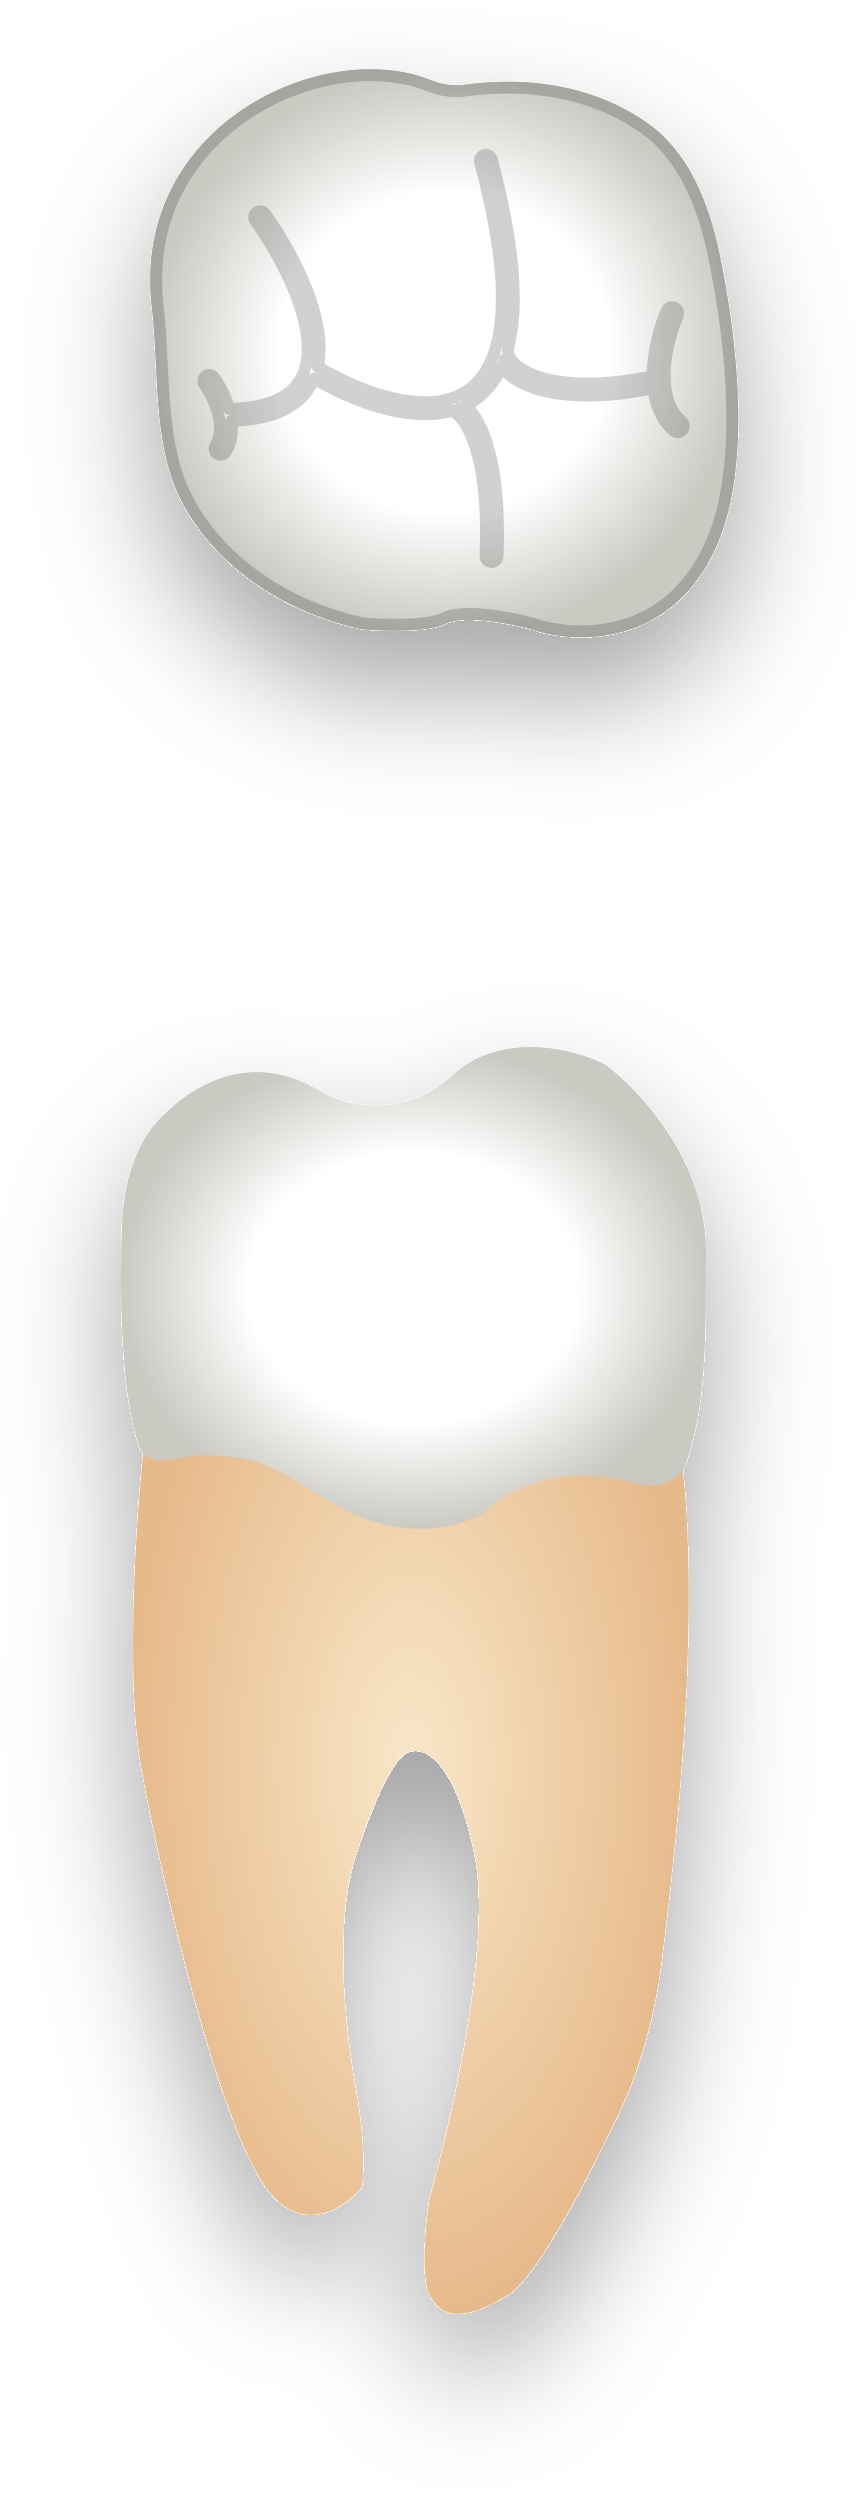
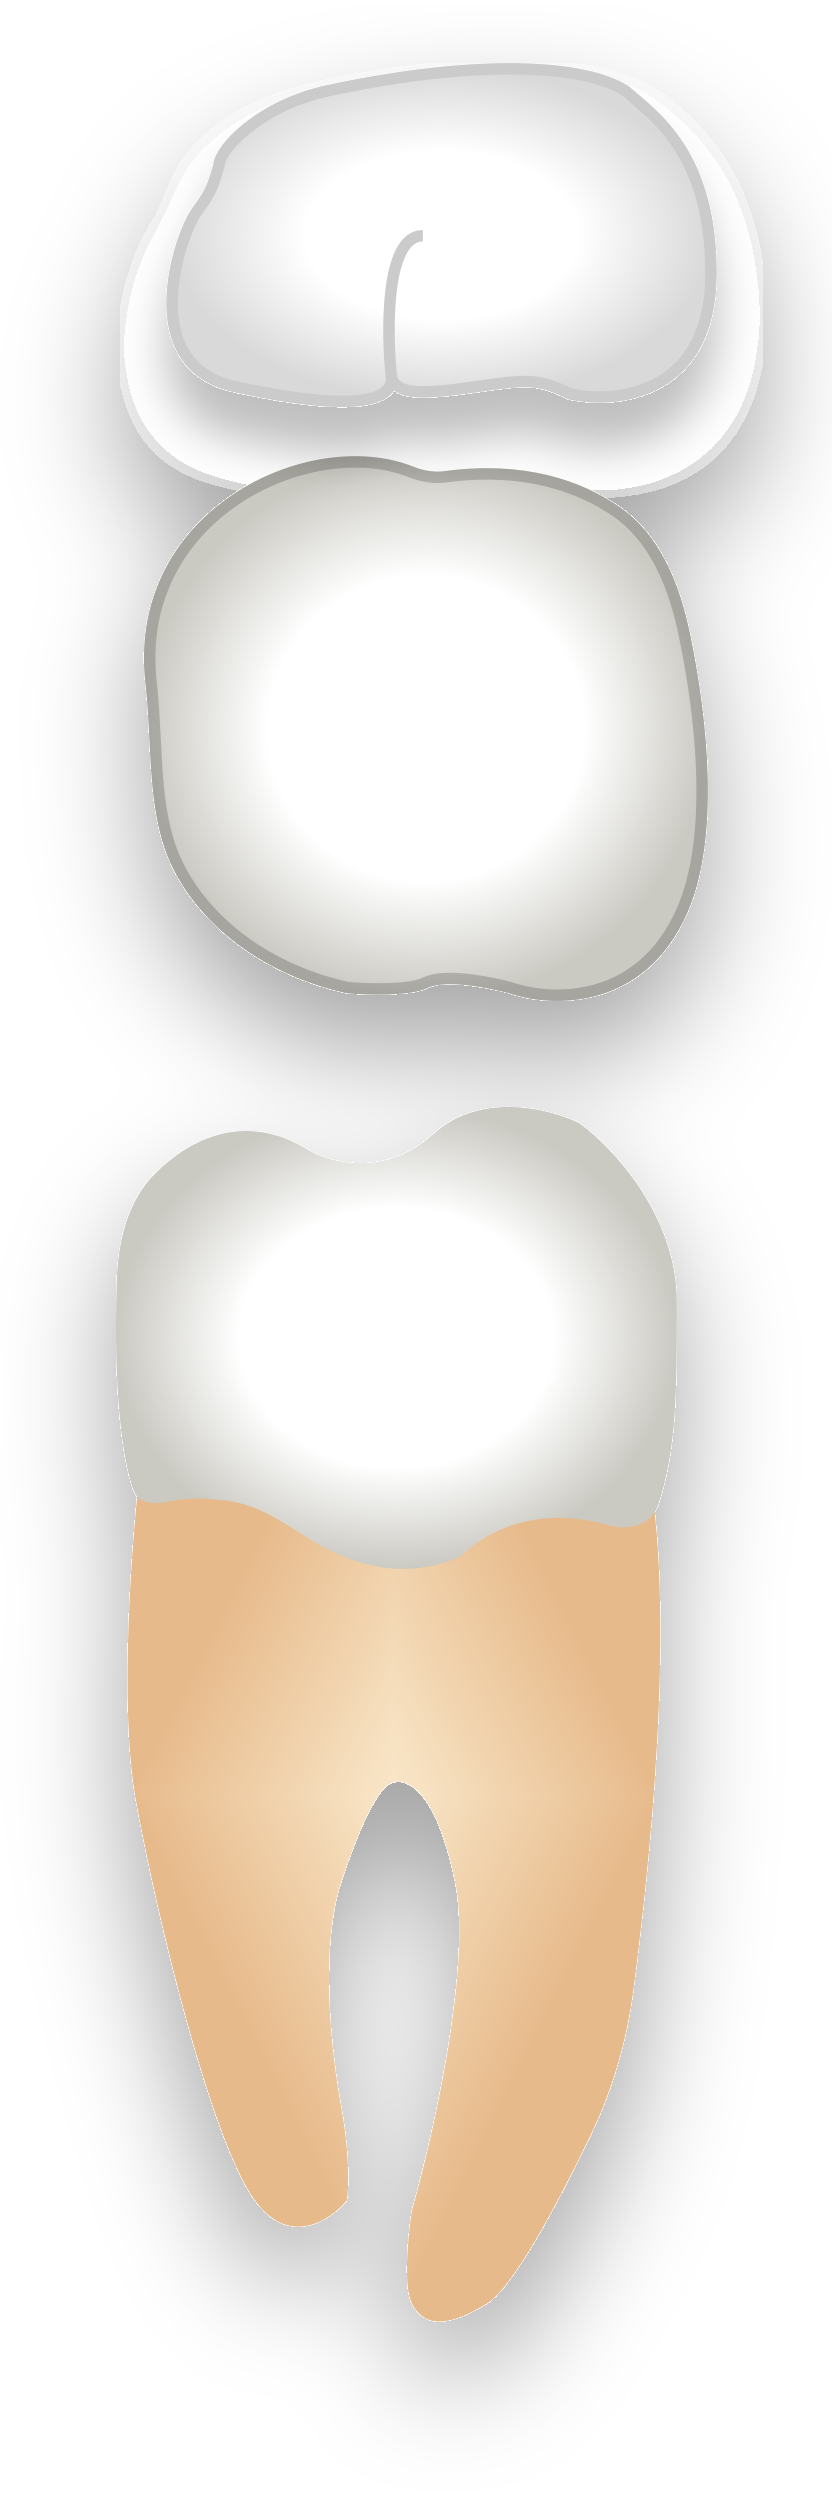
- <svg xmlns="http://www.w3.org/2000/svg" width="72" height="209" viewBox="0 0 72 209" fill="none">
+ <svg xmlns="http://www.w3.org/2000/svg" width="73" height="218" viewBox="0 0 73 218" fill="none">
  <g filter="url(#filter0_d_513_1921)">
-     <path d="M11.844 147.948C10.334 139.642 11.529 124.666 12.316 118.216L29.771 101.698C36.219 101.541 51.567 101.038 55.719 115.385C59.218 127.479 57.041 150.707 55.235 164.488C54.661 168.867 53.441 173.136 51.529 177.117C48.571 183.277 44.716 190.459 42.509 191.839C38.735 194.198 36.848 193.726 35.904 191.839C35.149 190.329 35.59 185.861 35.904 183.816C37.791 177.209 41.188 162.201 39.678 155.027C37.791 146.061 34.961 146.061 34.017 146.533C33.074 147.005 31.658 149.364 29.771 155.027C27.884 160.691 28.828 169.658 29.771 174.849C30.526 179.002 30.4 181.928 30.243 182.872C28.828 184.602 25.242 187.025 22.223 182.872C18.449 177.681 13.731 158.331 11.844 147.948Z" fill="url(#paint0_diamond_513_1921)" />
-     <path d="M10.181 102.721C9.875 112.713 10.7 118.218 11.611 120.894C12.062 122.217 13.54 122.203 14.905 121.901C16.428 121.565 18.343 121.648 20.081 121.907C22.805 122.313 25.053 124.03 27.409 125.458C30.974 127.62 35.604 128.804 40.149 126.706C44.372 122.763 49.558 122.952 53.16 124.021C54.854 124.523 56.847 123.908 57.397 122.229C59.02 117.275 59.02 112.365 59.02 104.525C59.02 96.974 53.358 90.996 50.528 88.951C48.011 87.692 41.941 86.119 37.79 89.895C33.638 93.67 28.826 92.412 26.939 91.311C21.469 87.923 16.734 90.185 13.6 93.257C11.119 95.689 10.287 99.248 10.181 102.721Z" fill="url(#paint1_radial_513_1921)" />
-     <path d="M12.684 25.674C10.914 10.501 26.956 3.067 36.005 6.679C36.88 7.029 37.828 7.207 38.761 7.081C45.686 6.148 50.67 7.891 54.004 10.186C57.597 12.658 59.271 16.955 60.162 21.224C61.732 28.745 62.792 39.025 59.962 45.537C56.188 54.221 48.011 53.875 44.394 52.616C42.664 52.144 38.827 51.389 37.317 52.144C35.807 52.899 31.97 52.773 30.241 52.616C21.41 50.653 16.087 45.062 14.348 39.963C12.852 35.573 13.222 30.28 12.684 25.674Z" fill="url(#paint2_radial_513_1921)" />
-     <path d="M38.409 34.128C39.701 35.113 41.413 38.435 41.091 46.481M42.174 30.067C43.131 31.965 47.399 33.453 54.58 31.958M55.065 31.351C55.053 32.993 55.453 34.592 56.66 35.626M22.155 17.874C21.995 17.649 21.683 17.597 21.458 17.758C21.233 17.918 21.181 18.23 21.342 18.455C22.552 20.151 23.856 22.372 24.724 24.615C25.599 26.877 25.997 29.075 25.511 30.769C25.226 31.765 24.633 32.6 23.609 33.198C22.61 33.781 21.172 34.154 19.156 34.181C18.854 33.102 18.321 32.137 17.91 31.56C17.749 31.336 17.437 31.284 17.212 31.444C16.987 31.605 16.935 31.917 17.096 32.142C17.461 32.652 17.95 33.542 18.211 34.517C18.474 35.498 18.484 36.479 18.017 37.257C17.875 37.494 17.952 37.801 18.189 37.943C18.426 38.085 18.733 38.008 18.875 37.771C19.363 36.958 19.456 36.042 19.355 35.177C21.388 35.129 22.953 34.739 24.113 34.062C25.159 33.451 25.853 32.621 26.261 31.65C27.931 32.623 29.842 33.504 31.761 34.051C33.822 34.64 35.94 34.856 37.785 34.336C37.965 34.408 38.219 34.576 38.509 34.914C38.86 35.322 39.242 35.955 39.584 36.889C40.269 38.757 40.779 41.781 40.592 46.461C40.581 46.737 40.795 46.97 41.071 46.981C41.347 46.992 41.58 46.777 41.591 46.501C41.781 41.743 41.269 38.577 40.523 36.544C40.15 35.527 39.714 34.782 39.268 34.263C39.154 34.129 39.037 34.009 38.92 33.903C40.185 33.276 41.231 32.221 41.939 30.644C42.046 30.797 42.171 30.945 42.311 31.086C42.914 31.692 43.818 32.191 44.976 32.535C47.196 33.196 50.444 33.322 54.623 32.459C54.777 33.799 55.263 35.088 56.334 36.006C56.544 36.186 56.86 36.161 57.039 35.952C57.219 35.742 57.195 35.427 56.985 35.247C56.048 34.443 55.642 33.218 55.575 31.844C55.575 31.833 55.574 31.823 55.574 31.813C55.56 31.518 55.563 31.216 55.579 30.91C55.669 29.18 56.193 27.445 56.648 26.385C56.756 26.131 56.639 25.837 56.385 25.728C56.131 25.619 55.837 25.737 55.728 25.991C55.239 27.133 54.678 28.984 54.58 30.857C54.57 31.053 54.565 31.251 54.565 31.45C50.421 32.324 47.301 32.184 45.262 31.577C44.208 31.263 43.47 30.833 43.02 30.381C42.586 29.945 42.434 29.507 42.474 29.112C43.355 25.775 43.089 20.713 41.102 13.316C41.031 13.049 40.757 12.891 40.49 12.962C40.223 13.034 40.065 13.308 40.137 13.575C42.116 20.946 42.322 25.81 41.498 28.89C40.802 31.493 39.38 32.805 37.643 33.336C36.022 33.831 34.061 33.668 32.035 33.09C30.138 32.548 28.228 31.656 26.567 30.67C26.988 28.73 26.5 26.434 25.657 24.255C24.752 21.915 23.402 19.62 22.155 17.874ZM44.558 52.144C44.547 52.14 44.536 52.137 44.525 52.134C43.641 51.893 42.224 51.58 40.829 51.423C40.131 51.345 39.428 51.304 38.793 51.334C38.169 51.363 37.563 51.462 37.093 51.697C36.785 51.851 36.322 51.975 35.742 52.065C35.169 52.152 34.516 52.201 33.846 52.223C32.522 52.265 31.169 52.197 30.318 52.121C21.661 50.186 16.497 44.715 14.822 39.802C14.095 37.671 13.817 35.304 13.656 32.867C13.602 32.053 13.561 31.227 13.52 30.4C13.44 28.777 13.36 27.151 13.181 25.616C12.32 18.241 15.778 12.762 20.566 9.547C25.381 6.315 31.48 5.411 35.82 7.144C36.753 7.516 37.788 7.717 38.828 7.577C45.629 6.66 50.488 8.373 53.72 10.598C57.149 12.957 58.789 17.091 59.673 21.326C60.453 25.067 61.106 29.486 61.212 33.772C61.319 38.066 60.876 42.179 59.504 45.338C57.678 49.538 54.811 51.522 51.983 52.324C49.13 53.133 46.287 52.746 44.558 52.144Z" stroke="black" stroke-opacity="0.18" stroke-linecap="round" stroke-linejoin="round" />
+     <g clip-path="url(#paint0_diamond_513_1921_clip_path)" data-figma-skip-parse="true">
+       <g transform="matrix(0 0.0458918 -0.0232313 0 34.3504 156.545)">
+         <rect x="0" y="0" width="1021.79" height="1043.05" fill="url(#paint0_diamond_513_1921)" opacity="1" shape-rendering="crispEdges" />
+         <rect x="0" y="0" width="1021.79" height="1043.05" transform="scale(1 -1)" fill="url(#paint0_diamond_513_1921)" opacity="1" shape-rendering="crispEdges" />
+         <rect x="0" y="0" width="1021.79" height="1043.05" transform="scale(-1 1)" fill="url(#paint0_diamond_513_1921)" opacity="1" shape-rendering="crispEdges" />
+         <rect x="0" y="0" width="1021.79" height="1043.05" transform="scale(-1)" fill="url(#paint0_diamond_513_1921)" opacity="1" shape-rendering="crispEdges" />
+       </g>
+     </g>
+     <path d="M11.844 156.948C10.334 148.642 11.529 133.666 12.316 127.216L29.771 110.698C36.219 110.541 51.567 110.038 55.719 124.385C59.218 136.479 57.041 159.707 55.235 173.488C54.661 177.867 53.441 182.136 51.529 186.117C48.571 192.277 44.716 199.459 42.509 200.839C38.735 203.198 36.848 202.726 35.904 200.839C35.149 199.329 35.59 194.861 35.904 192.816C37.791 186.209 41.188 171.201 39.678 164.027C37.791 155.061 34.961 155.061 34.017 155.533C33.074 156.005 31.658 158.364 29.771 164.027C27.884 169.691 28.828 178.658 29.771 183.849C30.526 188.002 30.4 190.928 30.243 191.872C28.828 193.602 25.242 196.025 22.223 191.872C18.449 186.681 13.731 167.331 11.844 156.948Z" data-figma-gradient-fill="{&quot;type&quot;:&quot;GRADIENT_DIAMOND&quot;,&quot;stops&quot;:[{&quot;color&quot;:{&quot;r&quot;:0.97647058963775635,&quot;g&quot;:0.90588235855102539,&quot;b&quot;:0.78823530673980713,&quot;a&quot;:1.0},&quot;position&quot;:0.0},{&quot;color&quot;:{&quot;r&quot;:0.90588235855102539,&quot;g&quot;:0.7294117808341980,&quot;b&quot;:0.54509806632995605,&quot;a&quot;:1.0},&quot;position&quot;:1.0}],&quot;stopsVar&quot;:[{&quot;color&quot;:{&quot;r&quot;:0.97647058963775635,&quot;g&quot;:0.90588235855102539,&quot;b&quot;:0.78823530673980713,&quot;a&quot;:1.0},&quot;position&quot;:0.0},{&quot;color&quot;:{&quot;r&quot;:0.90588235855102539,&quot;g&quot;:0.7294117808341980,&quot;b&quot;:0.54509806632995605,&quot;a&quot;:1.0},&quot;position&quot;:1.0}],&quot;transform&quot;:{&quot;m00&quot;:2.8450132044465599e-15,&quot;m01&quot;:-46.462589263916016,&quot;m02&quot;:57.581729888916016,&quot;m10&quot;:91.78356933593750,&quot;m11&quot;:5.6201228973385906e-15,&quot;m12&quot;:110.652832031250},&quot;opacity&quot;:1.0,&quot;blendMode&quot;:&quot;NORMAL&quot;,&quot;visible&quot;:true}" />
+     <path d="M10.181 111.721C9.875 121.713 10.7 127.218 11.611 129.894C12.062 131.217 13.54 131.203 14.905 130.901C16.428 130.565 18.343 130.648 20.081 130.907C22.805 131.313 25.053 133.03 27.409 134.458C30.974 136.62 35.604 137.804 40.149 135.706C44.372 131.763 49.558 131.952 53.16 133.021C54.854 133.523 56.847 132.908 57.397 131.229C59.02 126.275 59.02 121.365 59.02 113.525C59.02 105.974 53.358 99.996 50.528 97.951C48.011 96.692 41.941 95.119 37.79 98.895C33.638 102.67 28.826 101.412 26.939 100.311C21.469 96.923 16.734 99.185 13.6 102.256C11.119 104.689 10.287 108.248 10.181 111.721Z" fill="url(#paint1_radial_513_1921)" />
+     <path d="M12.684 59.674C10.914 44.501 26.956 37.067 36.005 40.679C36.88 41.029 37.828 41.207 38.761 41.081C45.686 40.148 50.67 41.892 54.004 44.186C57.597 46.658 59.271 50.955 60.162 55.224C61.732 62.745 62.792 73.025 59.962 79.537C56.188 88.221 48.011 87.875 44.394 86.616C42.664 86.144 38.827 85.389 37.317 86.144C35.807 86.899 31.97 86.773 30.241 86.616C21.41 84.653 16.087 79.062 14.348 73.963C12.852 69.573 13.222 64.28 12.684 59.674Z" fill="url(#paint2_radial_513_1921)" />
+     <path d="M44.558 86.144C44.547 86.14 44.536 86.137 44.525 86.134C43.641 85.893 42.224 85.58 40.829 85.423C40.131 85.345 39.428 85.304 38.793 85.334C38.169 85.363 37.563 85.462 37.093 85.697C36.785 85.851 36.322 85.975 35.742 86.064C35.169 86.152 34.516 86.201 33.846 86.223C32.522 86.265 31.169 86.197 30.318 86.121C21.661 84.186 16.497 78.715 14.822 73.802C14.095 71.671 13.817 69.304 13.656 66.867C13.602 66.053 13.561 65.227 13.52 64.4C13.44 62.777 13.36 61.151 13.181 59.616C12.32 52.242 15.778 46.762 20.566 43.547C25.381 40.315 31.48 39.411 35.82 41.144C36.753 41.516 37.788 41.717 38.828 41.577C45.629 40.66 50.488 42.373 53.72 44.597C57.149 46.957 58.789 51.091 59.673 55.326C60.453 59.067 61.106 63.486 61.212 67.772C61.319 72.066 60.876 76.179 59.504 79.338C57.678 83.538 54.811 85.522 51.983 86.324C49.13 87.133 46.287 86.746 44.558 86.144Z" stroke="black" stroke-opacity="0.18" stroke-linecap="round" stroke-linejoin="round" />
+     <g filter="url(#filter1_d_513_1921)">
+       <path d="M41.636 33.704C36.481 34.449 34.828 34.361 34.147 33.046C34.147 34.361 32.513 36.334 20.47 33.704C11.79 31.808 15.704 20.556 17.066 18.583C18.155 17.006 18.413 16.834 19.093 14.423C19.094 13.108 22.513 9.218 28.64 7.903C41.975 5.042 51.107 5.712 54.511 7.903C57.007 10.094 62 13.324 62 23.843C62 34.361 53.83 35.238 49.745 34.361C47.022 33.046 46.18 33.046 41.636 33.704Z" fill="url(#paint3_radial_513_1921)" />
+       <path d="M34.147 33.046C33.693 28.883 33.602 20.556 36.87 20.556M34.147 33.046C34.828 34.361 36.481 34.449 41.636 33.704C46.18 33.046 47.022 33.046 49.745 34.361C53.83 35.238 62 34.361 62 23.843C62 13.324 57.007 10.094 54.511 7.903C51.107 5.712 41.975 5.042 28.64 7.903C22.513 9.218 19.094 13.108 19.093 14.423C18.413 16.834 18.155 17.006 17.066 18.583C15.704 20.556 11.79 31.808 20.47 33.704C32.513 36.334 34.147 34.361 34.147 33.046Z" stroke="#CBCBCB" />
+     </g>
  </g>
  <defs>
-     <filter id="filter0_d_513_1921" x="0.116" y="0.778" width="71.611" height="207.658" filterUnits="userSpaceOnUse" color-interpolation-filters="sRGB">
+     <filter id="filter0_d_513_1921" x="0.116" y="0.5" width="72.384" height="216.936" filterUnits="userSpaceOnUse" color-interpolation-filters="sRGB">
      <feFlood flood-opacity="0" result="BackgroundImageFix" />
      <feColorMatrix in="SourceAlpha" type="matrix" values="0 0 0 0 0 0 0 0 0 0 0 0 0 0 0 0 0 0 127 0" result="hardAlpha" />
      <feOffset dy="5" />
      <feGaussianBlur stdDeviation="5" />
      <feComposite in2="hardAlpha" operator="out" />
      <feColorMatrix type="matrix" values="0 0 0 0 0 0 0 0 0 0 0 0 0 0 0 0 0 0 0.35 0" />
      <feBlend mode="normal" in2="BackgroundImageFix" result="effect1_dropShadow_513_1921" />
      <feBlend mode="normal" in="SourceGraphic" in2="effect1_dropShadow_513_1921" result="shape" />
    </filter>
-     <radialGradient id="paint0_diamond_513_1921" cx="0" cy="0" r="1" gradientUnits="userSpaceOnUse" gradientTransform="translate(34.3504 147.545) rotate(90) scale(45.8918 23.2313)">
+     <clipPath id="paint0_diamond_513_1921_clip_path">
+       <path d="M11.844 156.948C10.334 148.642 11.529 133.666 12.316 127.216L29.771 110.698C36.219 110.541 51.567 110.038 55.719 124.385C59.218 136.479 57.041 159.707 55.235 173.488C54.661 177.867 53.441 182.136 51.529 186.117C48.571 192.277 44.716 199.459 42.509 200.839C38.735 203.198 36.848 202.726 35.904 200.839C35.149 199.329 35.59 194.861 35.904 192.816C37.791 186.209 41.188 171.201 39.678 164.027C37.791 155.061 34.961 155.061 34.017 155.533C33.074 156.005 31.658 158.364 29.771 164.027C27.884 169.691 28.828 178.658 29.771 183.849C30.526 188.002 30.4 190.928 30.243 191.872C28.828 193.602 25.242 196.025 22.223 191.872C18.449 186.681 13.731 167.331 11.844 156.948Z" />
+     </clipPath>
+     <filter id="filter1_d_513_1921" x="10.5" y="5.5" width="56" height="38" filterUnits="userSpaceOnUse" color-interpolation-filters="sRGB">
+       <feFlood flood-opacity="0" result="BackgroundImageFix" />
+       <feColorMatrix in="SourceAlpha" type="matrix" values="0 0 0 0 0 0 0 0 0 0 0 0 0 0 0 0 0 0 127 0" result="hardAlpha" />
+       <feOffset dy="4" />
+       <feGaussianBlur stdDeviation="2" />
+       <feComposite in2="hardAlpha" operator="out" />
+       <feColorMatrix type="matrix" values="0 0 0 0 0 0 0 0 0 0 0 0 0 0 0 0 0 0 0.25 0" />
+       <feBlend mode="normal" in2="BackgroundImageFix" result="effect1_dropShadow_513_1921" />
+       <feBlend mode="normal" in="SourceGraphic" in2="effect1_dropShadow_513_1921" result="shape" />
+     </filter>
+     <linearGradient id="paint0_diamond_513_1921" x1="0" y1="0" x2="500" y2="500" gradientUnits="userSpaceOnUse">
      <stop stop-color="#F9E7C9" />
      <stop offset="1" stop-color="#E7BA8B" />
-     </radialGradient>
-     <radialGradient id="paint1_radial_513_1921" cx="0" cy="0" r="1" gradientUnits="userSpaceOnUse" gradientTransform="translate(34.5679 107.666) rotate(90) scale(20.138 24.4517)">
+     </linearGradient>
+     <radialGradient id="paint1_radial_513_1921" cx="0" cy="0" r="1" gradientUnits="userSpaceOnUse" gradientTransform="translate(34.5679 116.666) rotate(90) scale(20.138 24.4517)">
      <stop offset="0.562" stop-color="white" />
      <stop offset="1" stop-color="#CAC9C2" />
    </radialGradient>
-     <radialGradient id="paint2_radial_513_1921" cx="0" cy="0" r="1" gradientUnits="userSpaceOnUse" gradientTransform="translate(37.1382 29.5309) rotate(90) scale(23.7526 24.5893)">
+     <radialGradient id="paint2_radial_513_1921" cx="0" cy="0" r="1" gradientUnits="userSpaceOnUse" gradientTransform="translate(37.1382 63.5309) rotate(90) scale(23.7526 24.5893)">
      <stop offset="0.562" stop-color="white" />
      <stop offset="1" stop-color="#CAC9C2" />
    </radialGradient>
+     <radialGradient id="paint3_radial_513_1921" cx="0" cy="0" r="1" gradientUnits="userSpaceOnUse" gradientTransform="translate(38.5 20.5) rotate(-90) scale(14.5 23.5)">
+       <stop offset="0.505" stop-color="white" />
+       <stop offset="1" stop-color="#D9D9D9" />
+     </radialGradient>
  </defs>
</svg>
